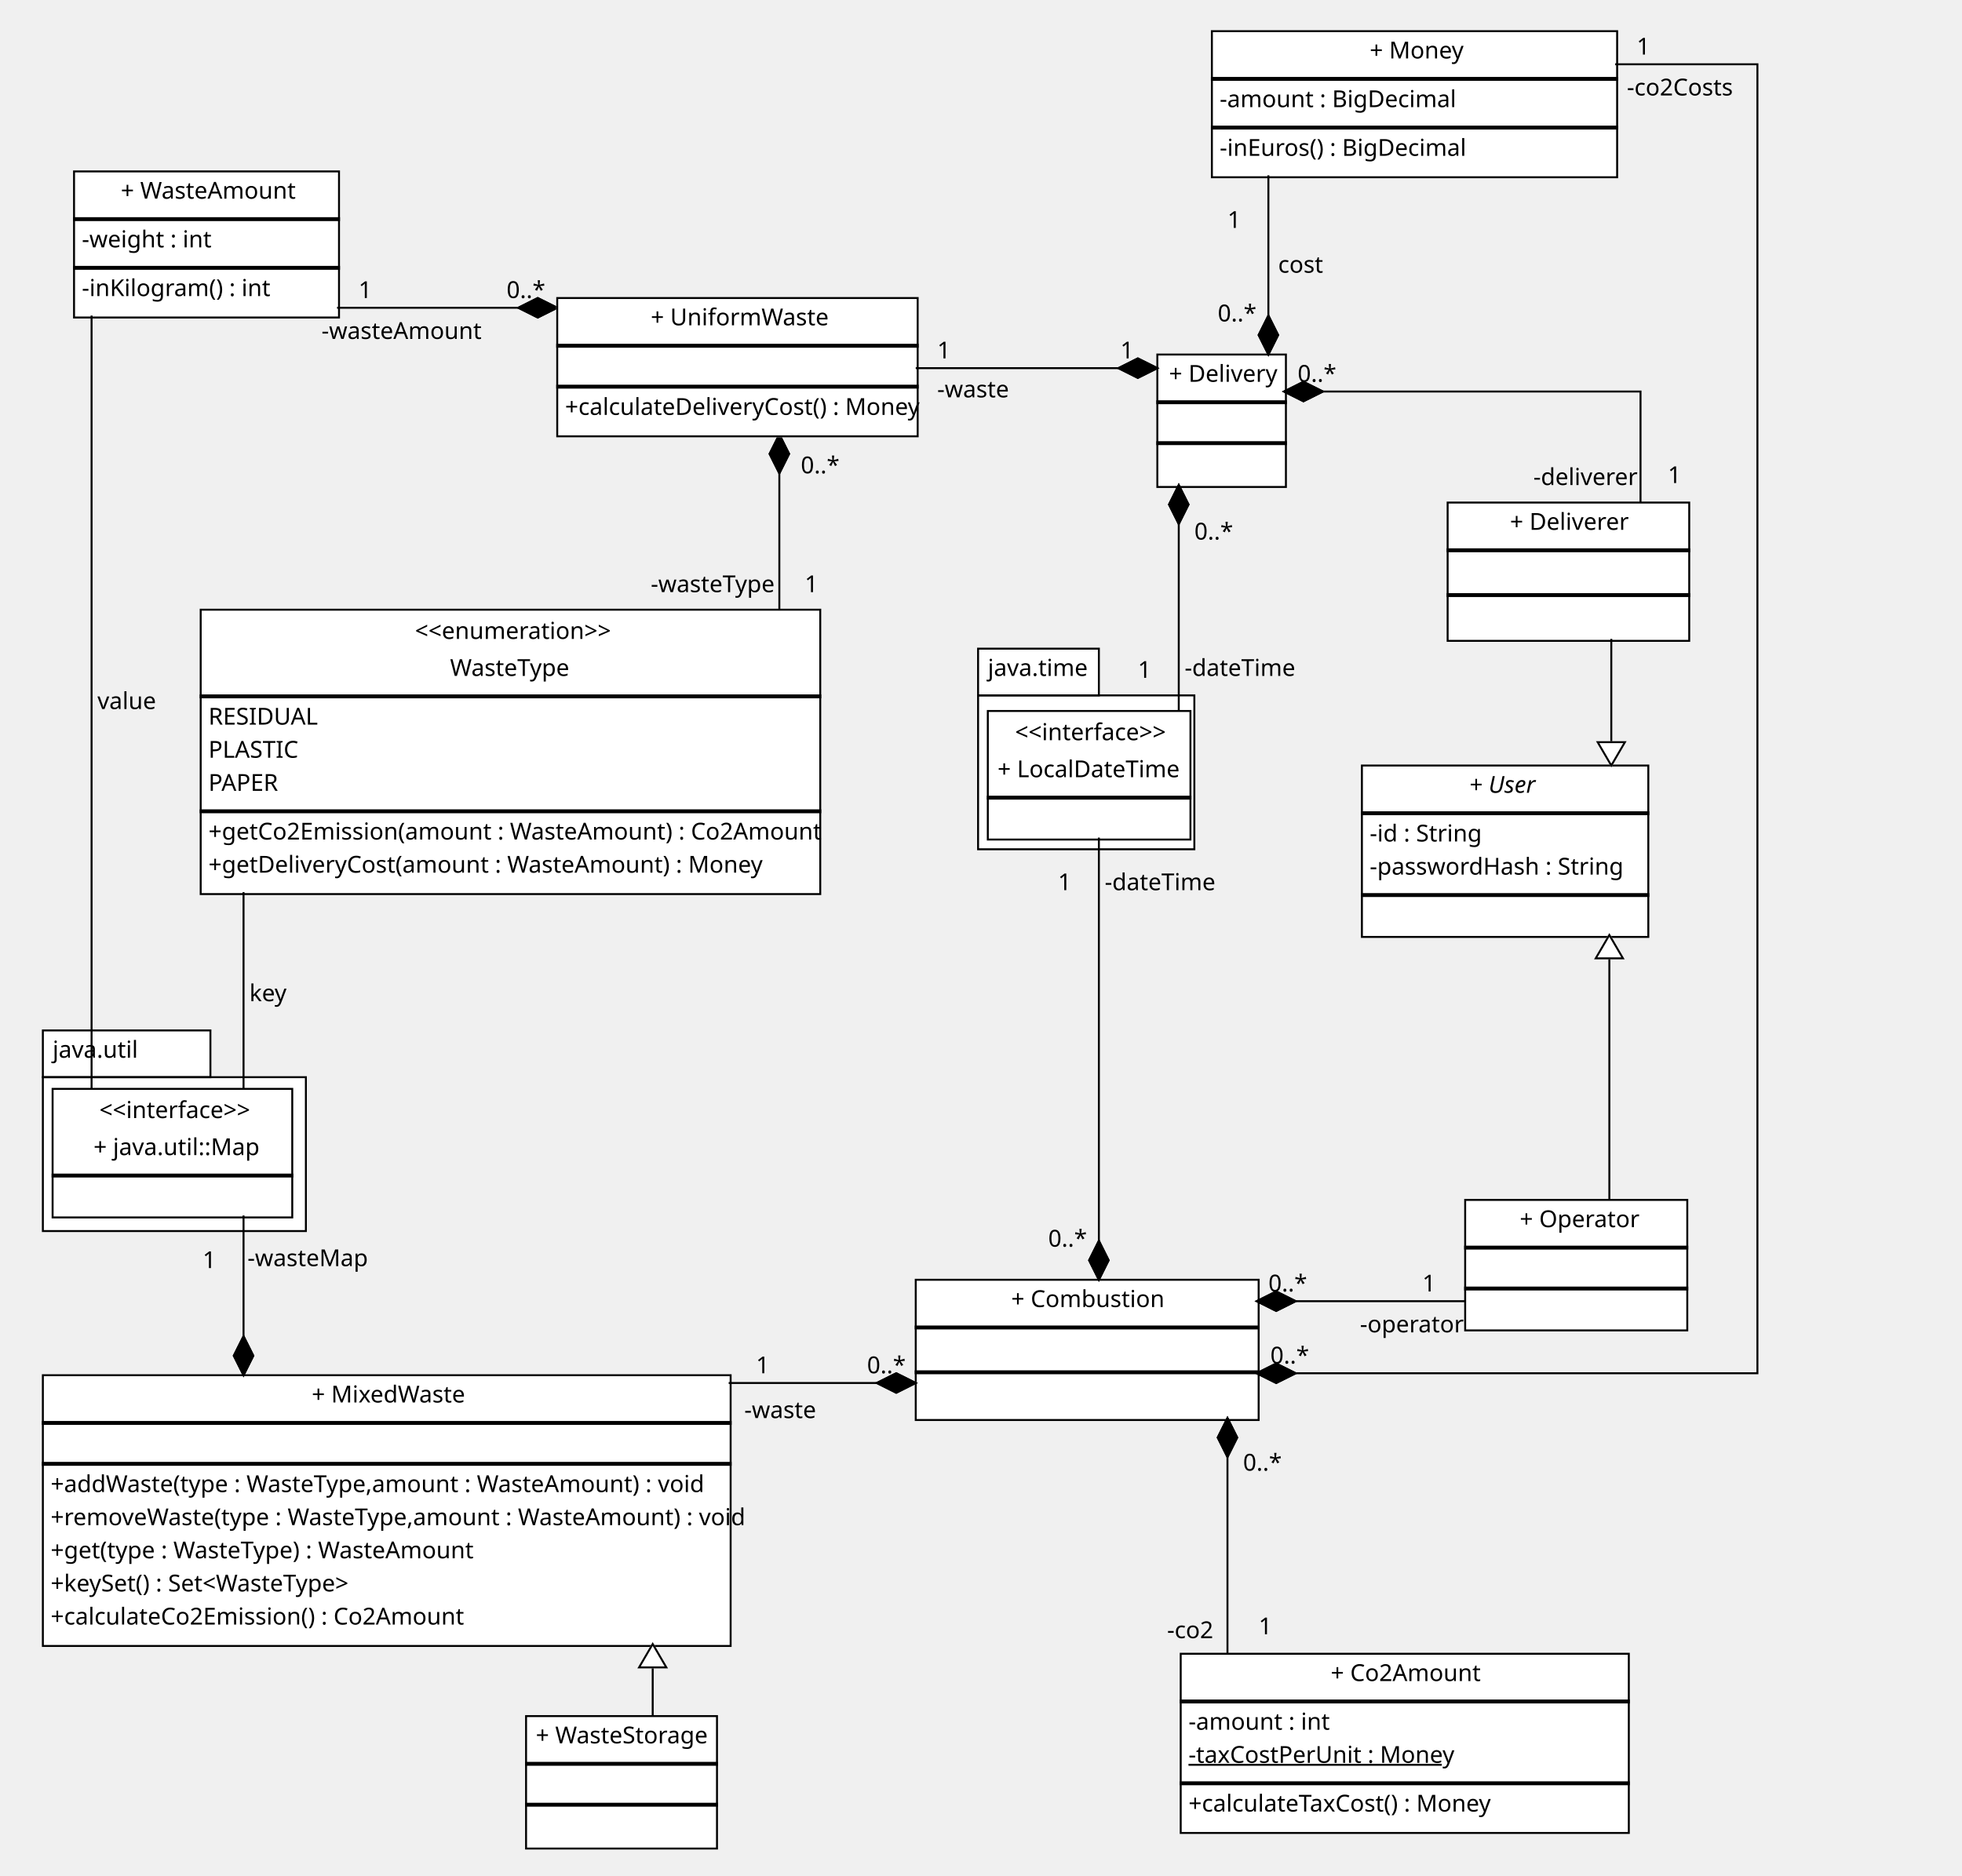
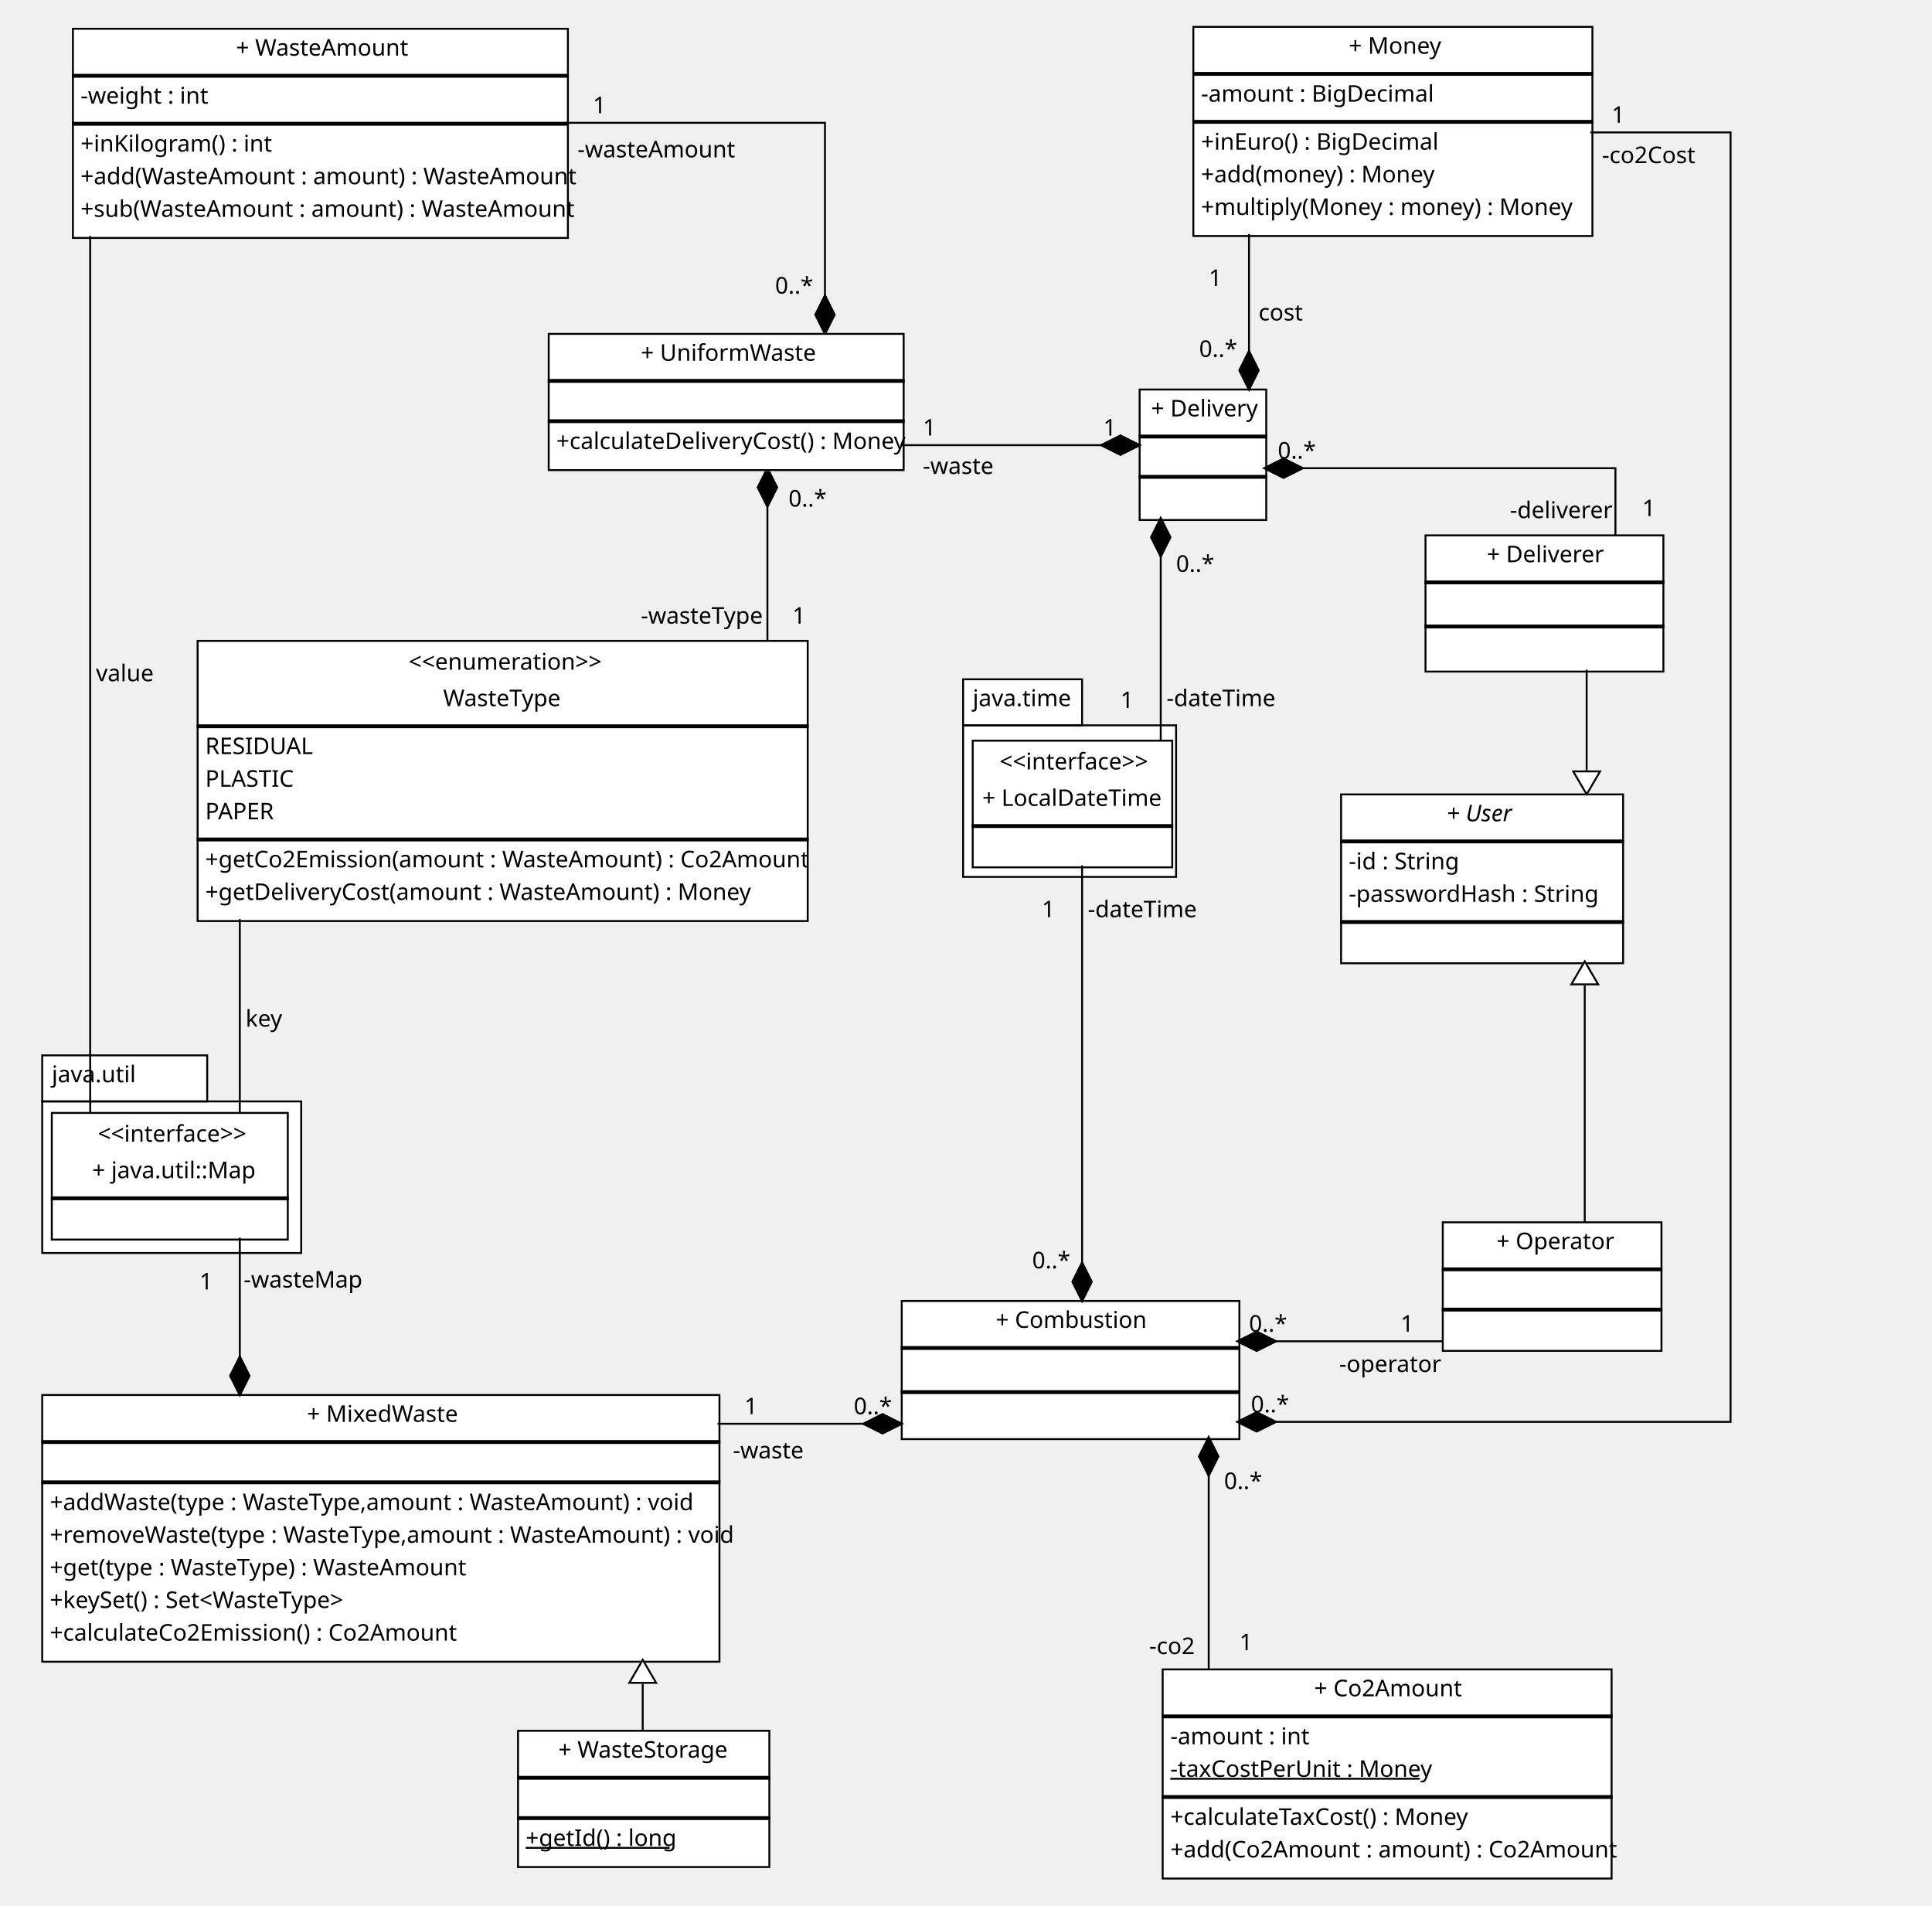
- <svg xmlns="http://www.w3.org/2000/svg" height="963" version="1.1" width="1007">
-   <rect fill="#ffffff" height="68" stroke="#ffffff" stroke-width="1" width="66" x="594" y="182" />
-   <rect fill="none" height="68" stroke="#000000" stroke-width="1" width="66" x="594" y="182" />
-   <text font-family="Dialog" font-size="12" x="600" y="196">
+ <svg xmlns="http://www.w3.org/2000/svg" height="993" version="1.1" width="1007">
+   <rect fill="#ffffff" height="68" stroke="#ffffff" stroke-width="1" width="66" x="594" y="203" />
+   <rect fill="none" height="68" stroke="#000000" stroke-width="1" width="66" x="594" y="203" />
+   <text font-family="Dialog" font-size="12" x="600" y="217">
+ Delivery</text>
-   <rect fill="#000000" height="1" stroke="#000000" stroke-width="1" width="66" x="594" y="206" />
  <rect fill="#000000" height="1" stroke="#000000" stroke-width="1" width="66" x="594" y="227" />
-   <rect fill="#ffffff" height="146" stroke="#ffffff" stroke-width="1" width="318" x="103" y="313" />
-   <rect fill="none" height="146" stroke="#000000" stroke-width="1" width="318" x="103" y="313" />
-   <text font-family="Dialog" font-size="12" x="231" y="347">
+   <rect fill="#000000" height="1" stroke="#000000" stroke-width="1" width="66" x="594" y="248" />
+   <rect fill="#ffffff" height="146" stroke="#ffffff" stroke-width="1" width="318" x="103" y="334" />
+   <rect fill="none" height="146" stroke="#000000" stroke-width="1" width="318" x="103" y="334" />
+   <text font-family="Dialog" font-size="12" x="231" y="368">
WasteType</text>
-   <text font-family="Dialog" font-size="12" x="213" y="328">
+   <text font-family="Dialog" font-size="12" x="213" y="349">
&lt;&lt;enumeration&gt;&gt;</text>
-   <rect fill="#000000" height="1" stroke="#000000" stroke-width="1" width="318" x="103" y="357" />
-   <text font-family="Dialog" font-size="12" x="107" y="372">
+   <rect fill="#000000" height="1" stroke="#000000" stroke-width="1" width="318" x="103" y="378" />
+   <text font-family="Dialog" font-size="12" x="107" y="393">
RESIDUAL</text>
-   <text font-family="Dialog" font-size="12" x="107" y="389">
+   <text font-family="Dialog" font-size="12" x="107" y="410">
PLASTIC</text>
-   <text font-family="Dialog" font-size="12" x="107" y="406">
+   <text font-family="Dialog" font-size="12" x="107" y="427">
PAPER</text>
-   <rect fill="#000000" height="1" stroke="#000000" stroke-width="1" width="318" x="103" y="416" />
-   <text font-family="Dialog" font-size="12" x="107" y="431">
+   <rect fill="#000000" height="1" stroke="#000000" stroke-width="1" width="318" x="103" y="437" />
+   <text font-family="Dialog" font-size="12" x="107" y="452">
+getCo2Emission(amount : WasteAmount) : Co2Amount</text>
-   <text font-family="Dialog" font-size="12" x="107" y="448">
+   <text font-family="Dialog" font-size="12" x="107" y="469">
+getDeliveryCost(amount : WasteAmount) : Money</text>
-   <polyline fill="none" points="400,223 400,313" stroke="#000000" stroke-width="1" />
-   <polygon fill="#000000" points="400,223 405,233 400,243 395,233" stroke="#000000" stroke-width="1" />
-   <polygon fill="none" points="400,223 405,233 400,243 395,233" stroke="#000000" stroke-width="1" />
-   <text font-family="Dialog" font-size="12" x="415" y="273">
-  </text>
-   <text font-family="Dialog" font-size="12" x="411" y="243">
- 0..*</text>
-   <text font-family="Dialog" font-size="12" x="413" y="304">
- 1</text>
-   <text font-family="Dialog" font-size="12" x="334" y="304">
+   <polyline fill="none" points="400,244 400,334" stroke="#000000" stroke-width="1" />
+   <polygon fill="#000000" points="400,244 405,254 400,264 395,254" stroke="#000000" stroke-width="1" />
+   <polygon fill="none" points="400,244 405,254 400,264 395,254" stroke="#000000" stroke-width="1" />
+   <text font-family="Dialog" font-size="12" x="415" y="294">
+  </text>
+   <text font-family="Dialog" font-size="12" x="411" y="264">
+ 0..*</text>
+   <text font-family="Dialog" font-size="12" x="413" y="325">
+ 1</text>
+   <text font-family="Dialog" font-size="12" x="334" y="325">
-wasteType</text>
-   <rect fill="#ffffff" height="75" stroke="#ffffff" stroke-width="1" width="136" x="38" y="88" />
-   <rect fill="none" height="75" stroke="#000000" stroke-width="1" width="136" x="38" y="88" />
-   <text font-family="Dialog" font-size="12" x="62" y="102">
+   <rect fill="#ffffff" height="109" stroke="#ffffff" stroke-width="1" width="258" x="38" y="15" />
+   <rect fill="none" height="109" stroke="#000000" stroke-width="1" width="258" x="38" y="15" />
+   <text font-family="Dialog" font-size="12" x="123" y="29">
+ WasteAmount</text>
-   <rect fill="#000000" height="1" stroke="#000000" stroke-width="1" width="136" x="38" y="112" />
-   <text font-family="Dialog" font-size="12" x="42" y="127">
+   <rect fill="#000000" height="1" stroke="#000000" stroke-width="1" width="258" x="38" y="39" />
+   <text font-family="Dialog" font-size="12" x="42" y="54">
-weight : int</text>
-   <rect fill="#000000" height="1" stroke="#000000" stroke-width="1" width="136" x="38" y="137" />
-   <text font-family="Dialog" font-size="12" x="42" y="152">
- -inKilogram() : int</text>
-   <polyline fill="none" points="286,158 173,158" stroke="#000000" stroke-width="1" />
-   <polygon fill="#000000" points="286,158 276,163 266,158 276,153" stroke="#000000" stroke-width="1" />
-   <polygon fill="none" points="286,158 276,163 266,158 276,153" stroke="#000000" stroke-width="1" />
-   <text font-family="Dialog" font-size="12" x="202" y="152">
-  </text>
-   <text font-family="Dialog" font-size="12" x="260" y="153">
- 0..*</text>
-   <text font-family="Dialog" font-size="12" x="184" y="153">
- 1</text>
-   <text font-family="Dialog" font-size="12" x="165" y="174">
+   <rect fill="#000000" height="1" stroke="#000000" stroke-width="1" width="258" x="38" y="64" />
+   <text font-family="Dialog" font-size="12" x="42" y="79">
+ +inKilogram() : int</text>
+   <text font-family="Dialog" font-size="12" x="42" y="96">
+ +add(WasteAmount : amount) : WasteAmount</text>
+   <text font-family="Dialog" font-size="12" x="42" y="113">
+ +sub(WasteAmount : amount) : WasteAmount</text>
+   <polyline fill="none" points="430,174 430,64 295,64" stroke="#000000" stroke-width="1" />
+   <polygon fill="#000000" points="430,174 425,164 430,154 435,164" stroke="#000000" stroke-width="1" />
+   <polygon fill="none" points="430,174 425,164 430,154 435,164" stroke="#000000" stroke-width="1" />
+   <text font-family="Dialog" font-size="12" x="393" y="59">
+  </text>
+   <text font-family="Dialog" font-size="12" x="404" y="153">
+ 0..*</text>
+   <text font-family="Dialog" font-size="12" x="309" y="59">
+ 1</text>
+   <text font-family="Dialog" font-size="12" x="301" y="82">
-wasteAmount</text>
-   <rect fill="#ffffff" height="71" stroke="#ffffff" stroke-width="1" width="185" x="286" y="153" />
-   <rect fill="none" height="71" stroke="#000000" stroke-width="1" width="185" x="286" y="153" />
-   <text font-family="Dialog" font-size="12" x="334" y="167">
+   <rect fill="#ffffff" height="71" stroke="#ffffff" stroke-width="1" width="185" x="286" y="174" />
+   <rect fill="none" height="71" stroke="#000000" stroke-width="1" width="185" x="286" y="174" />
+   <text font-family="Dialog" font-size="12" x="334" y="188">
+ UniformWaste</text>
-   <rect fill="#000000" height="1" stroke="#000000" stroke-width="1" width="185" x="286" y="177" />
  <rect fill="#000000" height="1" stroke="#000000" stroke-width="1" width="185" x="286" y="198" />
-   <text font-family="Dialog" font-size="12" x="290" y="213">
+   <rect fill="#000000" height="1" stroke="#000000" stroke-width="1" width="185" x="286" y="219" />
+   <text font-family="Dialog" font-size="12" x="290" y="234">
+calculateDeliveryCost() : Money</text>
-   <polyline fill="none" points="594,189 470,189" stroke="#000000" stroke-width="1" />
-   <polygon fill="#000000" points="594,189 584,194 574,189 584,184" stroke="#000000" stroke-width="1" />
-   <polygon fill="none" points="594,189 584,194 574,189 584,184" stroke="#000000" stroke-width="1" />
-   <text font-family="Dialog" font-size="12" x="500" y="183">
-  </text>
-   <text font-family="Dialog" font-size="12" x="575" y="184">
- 1</text>
-   <text font-family="Dialog" font-size="12" x="481" y="184">
- 1</text>
-   <text font-family="Dialog" font-size="12" x="481" y="204">
+   <polyline fill="none" points="594,232 470,232" stroke="#000000" stroke-width="1" />
+   <polygon fill="#000000" points="594,232 584,237 574,232 584,227" stroke="#000000" stroke-width="1" />
+   <polygon fill="none" points="594,232 584,237 574,232 584,227" stroke="#000000" stroke-width="1" />
+   <text font-family="Dialog" font-size="12" x="500" y="226">
+  </text>
+   <text font-family="Dialog" font-size="12" x="575" y="227">
+ 1</text>
+   <text font-family="Dialog" font-size="12" x="481" y="227">
+ 1</text>
+   <text font-family="Dialog" font-size="12" x="481" y="247">
-waste</text>
-   <polygon fill="#ffffff" points="502,333 564,333 564,357 613,357 613,436 502,436 502,333" stroke="#ffffff" stroke-width="1" />
-   <rect fill="none" height="24" stroke="#000000" stroke-width="1" width="62" x="502" y="333" />
-   <text font-family="Dialog" font-size="12" x="507" y="347">
+   <polygon fill="#ffffff" points="502,354 564,354 564,378 613,378 613,457 502,457 502,354" stroke="#ffffff" stroke-width="1" />
+   <rect fill="none" height="24" stroke="#000000" stroke-width="1" width="62" x="502" y="354" />
+   <text font-family="Dialog" font-size="12" x="507" y="368">
java.time</text>
-   <rect fill="none" height="79" stroke="#000000" stroke-width="1" width="111" x="502" y="357" />
-   <rect fill="#ffffff" height="66" stroke="#ffffff" stroke-width="1" width="104" x="507" y="365" />
-   <rect fill="none" height="66" stroke="#000000" stroke-width="1" width="104" x="507" y="365" />
-   <text font-family="Dialog" font-size="12" x="512" y="399">
+   <rect fill="none" height="79" stroke="#000000" stroke-width="1" width="111" x="502" y="378" />
+   <rect fill="#ffffff" height="66" stroke="#ffffff" stroke-width="1" width="104" x="507" y="386" />
+   <rect fill="none" height="66" stroke="#000000" stroke-width="1" width="104" x="507" y="386" />
+   <text font-family="Dialog" font-size="12" x="512" y="420">
+ LocalDateTime</text>
-   <text font-family="Dialog" font-size="12" x="521" y="380">
+   <text font-family="Dialog" font-size="12" x="521" y="401">
&lt;&lt;interface&gt;&gt;</text>
-   <rect fill="#000000" height="1" stroke="#000000" stroke-width="1" width="104" x="507" y="409" />
-   <rect fill="#ffffff" height="88" stroke="#ffffff" stroke-width="1" width="147" x="699" y="393" />
-   <rect fill="none" height="88" stroke="#000000" stroke-width="1" width="147" x="699" y="393" />
-   <text font-family="Dialog" font-size="12" font-style="italic" x="754" y="407">
+   <rect fill="#000000" height="1" stroke="#000000" stroke-width="1" width="104" x="507" y="430" />
+   <rect fill="#ffffff" height="88" stroke="#ffffff" stroke-width="1" width="147" x="699" y="414" />
+   <rect fill="none" height="88" stroke="#000000" stroke-width="1" width="147" x="699" y="414" />
+   <text font-family="Dialog" font-size="12" font-style="italic" x="754" y="428">
+ User</text>
-   <rect fill="#000000" height="1" stroke="#000000" stroke-width="1" width="147" x="699" y="417" />
-   <text font-family="Dialog" font-size="12" x="703" y="432">
+   <rect fill="#000000" height="1" stroke="#000000" stroke-width="1" width="147" x="699" y="438" />
+   <text font-family="Dialog" font-size="12" x="703" y="453">
-id : String</text>
-   <text font-family="Dialog" font-size="12" x="703" y="449">
+   <text font-family="Dialog" font-size="12" x="703" y="470">
-passwordHash : String</text>
-   <rect fill="#000000" height="1" stroke="#000000" stroke-width="1" width="147" x="699" y="459" />
-   <rect fill="#ffffff" height="71" stroke="#ffffff" stroke-width="1" width="124" x="743" y="258" />
-   <rect fill="none" height="71" stroke="#000000" stroke-width="1" width="124" x="743" y="258" />
-   <text font-family="Dialog" font-size="12" x="775" y="272">
+   <rect fill="#000000" height="1" stroke="#000000" stroke-width="1" width="147" x="699" y="480" />
+   <rect fill="#ffffff" height="71" stroke="#ffffff" stroke-width="1" width="124" x="743" y="279" />
+   <rect fill="none" height="71" stroke="#000000" stroke-width="1" width="124" x="743" y="279" />
+   <text font-family="Dialog" font-size="12" x="775" y="293">
+ Deliverer</text>
-   <rect fill="#000000" height="1" stroke="#000000" stroke-width="1" width="124" x="743" y="282" />
-   <rect fill="#000000" height="1" stroke="#000000" stroke-width="1" width="124" x="743" y="305" />
-   <polyline fill="none" points="827,328 827,393" stroke="#000000" stroke-width="1" />
-   <polygon fill="#ffffff" points="827,393 820,381 834,381" stroke="#ffffff" stroke-width="1" />
-   <polygon fill="none" points="827,393 820,381 834,381" stroke="#000000" stroke-width="1" />
-   <rect fill="#ffffff" height="67" stroke="#ffffff" stroke-width="1" width="114" x="752" y="616" />
-   <rect fill="none" height="67" stroke="#000000" stroke-width="1" width="114" x="752" y="616" />
-   <text font-family="Dialog" font-size="12" x="780" y="630">
+   <rect fill="#000000" height="1" stroke="#000000" stroke-width="1" width="124" x="743" y="303" />
+   <rect fill="#000000" height="1" stroke="#000000" stroke-width="1" width="124" x="743" y="326" />
+   <polyline fill="none" points="827,349 827,414" stroke="#000000" stroke-width="1" />
+   <polygon fill="#ffffff" points="827,414 820,402 834,402" stroke="#ffffff" stroke-width="1" />
+   <polygon fill="none" points="827,414 820,402 834,402" stroke="#000000" stroke-width="1" />
+   <rect fill="#ffffff" height="67" stroke="#ffffff" stroke-width="1" width="114" x="752" y="637" />
+   <rect fill="none" height="67" stroke="#000000" stroke-width="1" width="114" x="752" y="637" />
+   <text font-family="Dialog" font-size="12" x="780" y="651">
+ Operator</text>
-   <rect fill="#000000" height="1" stroke="#000000" stroke-width="1" width="114" x="752" y="640" />
  <rect fill="#000000" height="1" stroke="#000000" stroke-width="1" width="114" x="752" y="661" />
-   <polyline fill="none" points="826,616 826,480" stroke="#000000" stroke-width="1" />
-   <polygon fill="#ffffff" points="826,480 833,492 819,492" stroke="#ffffff" stroke-width="1" />
-   <polygon fill="none" points="826,480 833,492 819,492" stroke="#000000" stroke-width="1" />
-   <polyline fill="none" points="659,201 842,201 842,258" stroke="#000000" stroke-width="1" />
-   <polygon fill="#000000" points="659,201 669,196 679,201 669,206" stroke="#000000" stroke-width="1" />
-   <polygon fill="none" points="659,201 669,196 679,201 669,206" stroke="#000000" stroke-width="1" />
-   <text font-family="Dialog" font-size="12" x="755" y="195">
-  </text>
-   <text font-family="Dialog" font-size="12" x="666" y="196">
- 0..*</text>
-   <text font-family="Dialog" font-size="12" x="856" y="248">
- 1</text>
-   <text font-family="Dialog" font-size="12" x="787" y="249">
+   <rect fill="#000000" height="1" stroke="#000000" stroke-width="1" width="114" x="752" y="682" />
+   <polyline fill="none" points="826,637 826,501" stroke="#000000" stroke-width="1" />
+   <polygon fill="#ffffff" points="826,501 833,513 819,513" stroke="#ffffff" stroke-width="1" />
+   <polygon fill="none" points="826,501 833,513 819,513" stroke="#000000" stroke-width="1" />
+   <polyline fill="none" points="659,244 842,244 842,279" stroke="#000000" stroke-width="1" />
+   <polygon fill="#000000" points="659,244 669,239 679,244 669,249" stroke="#000000" stroke-width="1" />
+   <polygon fill="none" points="659,244 669,239 679,244 669,249" stroke="#000000" stroke-width="1" />
+   <text font-family="Dialog" font-size="12" x="744" y="238">
+  </text>
+   <text font-family="Dialog" font-size="12" x="666" y="239">
+ 0..*</text>
+   <text font-family="Dialog" font-size="12" x="856" y="269">
+ 1</text>
+   <text font-family="Dialog" font-size="12" x="787" y="270">
-deliverer</text>
-   <rect fill="#ffffff" height="75" stroke="#ffffff" stroke-width="1" width="208" x="622" y="16" />
-   <rect fill="none" height="75" stroke="#000000" stroke-width="1" width="208" x="622" y="16" />
-   <text font-family="Dialog" font-size="12" x="703" y="30">
+   <rect fill="#ffffff" height="109" stroke="#ffffff" stroke-width="1" width="208" x="622" y="14" />
+   <rect fill="none" height="109" stroke="#000000" stroke-width="1" width="208" x="622" y="14" />
+   <text font-family="Dialog" font-size="12" x="703" y="28">
+ Money</text>
-   <rect fill="#000000" height="1" stroke="#000000" stroke-width="1" width="208" x="622" y="40" />
-   <text font-family="Dialog" font-size="12" x="626" y="55">
+   <rect fill="#000000" height="1" stroke="#000000" stroke-width="1" width="208" x="622" y="38" />
+   <text font-family="Dialog" font-size="12" x="626" y="53">
-amount : BigDecimal</text>
-   <rect fill="#000000" height="1" stroke="#000000" stroke-width="1" width="208" x="622" y="65" />
-   <text font-family="Dialog" font-size="12" x="626" y="80">
- -inEuros() : BigDecimal</text>
-   <polyline fill="none" points="651,182 651,90" stroke="#000000" stroke-width="1" />
-   <polygon fill="#000000" points="651,182 646,172 651,162 656,172" stroke="#000000" stroke-width="1" />
-   <polygon fill="none" points="651,182 646,172 651,162 656,172" stroke="#000000" stroke-width="1" />
-   <text font-family="Dialog" font-size="12" x="656" y="140">
+   <rect fill="#000000" height="1" stroke="#000000" stroke-width="1" width="208" x="622" y="63" />
+   <text font-family="Dialog" font-size="12" x="626" y="78">
+ +inEuro() : BigDecimal</text>
+   <text font-family="Dialog" font-size="12" x="626" y="95">
+ +add(money) : Money</text>
+   <text font-family="Dialog" font-size="12" x="626" y="112">
+ +multiply(Money : money) : Money</text>
+   <polyline fill="none" points="651,203 651,122" stroke="#000000" stroke-width="1" />
+   <polygon fill="#000000" points="651,203 646,193 651,183 656,193" stroke="#000000" stroke-width="1" />
+   <polygon fill="none" points="651,203 646,193 651,183 656,193" stroke="#000000" stroke-width="1" />
+   <text font-family="Dialog" font-size="12" x="656" y="167">
 cost</text>
-   <text font-family="Dialog" font-size="12" x="625" y="165">
- 0..*</text>
-   <text font-family="Dialog" font-size="12" x="630" y="117">
- 1</text>
-   <rect fill="#ffffff" height="139" stroke="#ffffff" stroke-width="1" width="353" x="22" y="706" />
-   <rect fill="none" height="139" stroke="#000000" stroke-width="1" width="353" x="22" y="706" />
-   <text font-family="Dialog" font-size="12" x="160" y="720">
+   <text font-family="Dialog" font-size="12" x="625" y="186">
+ 0..*</text>
+   <text font-family="Dialog" font-size="12" x="630" y="149">
+ 1</text>
+   <rect fill="#ffffff" height="139" stroke="#ffffff" stroke-width="1" width="353" x="22" y="727" />
+   <rect fill="none" height="139" stroke="#000000" stroke-width="1" width="353" x="22" y="727" />
+   <text font-family="Dialog" font-size="12" x="160" y="741">
+ MixedWaste</text>
-   <rect fill="#000000" height="1" stroke="#000000" stroke-width="1" width="353" x="22" y="730" />
  <rect fill="#000000" height="1" stroke="#000000" stroke-width="1" width="353" x="22" y="751" />
-   <text font-family="Dialog" font-size="12" x="26" y="766">
+   <rect fill="#000000" height="1" stroke="#000000" stroke-width="1" width="353" x="22" y="772" />
+   <text font-family="Dialog" font-size="12" x="26" y="787">
+addWaste(type : WasteType,amount : WasteAmount) : void</text>
-   <text font-family="Dialog" font-size="12" x="26" y="783">
+   <text font-family="Dialog" font-size="12" x="26" y="804">
+removeWaste(type : WasteType,amount : WasteAmount) : void</text>
-   <text font-family="Dialog" font-size="12" x="26" y="800">
+   <text font-family="Dialog" font-size="12" x="26" y="821">
+get(type : WasteType) : WasteAmount</text>
-   <text font-family="Dialog" font-size="12" x="26" y="817">
+   <text font-family="Dialog" font-size="12" x="26" y="838">
+keySet() : Set&lt;WasteType&gt;</text>
-   <text font-family="Dialog" font-size="12" x="26" y="834">
+   <text font-family="Dialog" font-size="12" x="26" y="855">
+calculateCo2Emission() : Co2Amount</text>
-   <rect fill="#ffffff" height="72" stroke="#ffffff" stroke-width="1" width="176" x="470" y="657" />
-   <rect fill="none" height="72" stroke="#000000" stroke-width="1" width="176" x="470" y="657" />
-   <text font-family="Dialog" font-size="12" x="519" y="671">
+   <rect fill="#ffffff" height="72" stroke="#ffffff" stroke-width="1" width="176" x="470" y="678" />
+   <rect fill="none" height="72" stroke="#000000" stroke-width="1" width="176" x="470" y="678" />
+   <text font-family="Dialog" font-size="12" x="519" y="692">
+ Combustion</text>
-   <rect fill="#000000" height="1" stroke="#000000" stroke-width="1" width="176" x="470" y="681" />
-   <rect fill="#000000" height="1" stroke="#000000" stroke-width="1" width="176" x="470" y="704" />
-   <polyline fill="none" points="470,710 374,710" stroke="#000000" stroke-width="1" />
-   <polygon fill="#000000" points="470,710 460,715 450,710 460,705" stroke="#000000" stroke-width="1" />
-   <polygon fill="none" points="470,710 460,715 450,710 460,705" stroke="#000000" stroke-width="1" />
-   <text font-family="Dialog" font-size="12" x="306" y="715">
-  </text>
-   <text font-family="Dialog" font-size="12" x="445" y="705">
- 0..*</text>
-   <text font-family="Dialog" font-size="12" x="388" y="705">
- 1</text>
-   <text font-family="Dialog" font-size="12" x="382" y="728">
+   <rect fill="#000000" height="1" stroke="#000000" stroke-width="1" width="176" x="470" y="702" />
+   <rect fill="#000000" height="1" stroke="#000000" stroke-width="1" width="176" x="470" y="725" />
+   <polyline fill="none" points="470,742 374,742" stroke="#000000" stroke-width="1" />
+   <polygon fill="#000000" points="470,742 460,747 450,742 460,737" stroke="#000000" stroke-width="1" />
+   <polygon fill="none" points="470,742 460,747 450,742 460,737" stroke="#000000" stroke-width="1" />
+   <text font-family="Dialog" font-size="12" x="306" y="747">
+  </text>
+   <text font-family="Dialog" font-size="12" x="445" y="737">
+ 0..*</text>
+   <text font-family="Dialog" font-size="12" x="388" y="737">
+ 1</text>
+   <text font-family="Dialog" font-size="12" x="382" y="760">
-waste</text>
-   <rect fill="#ffffff" height="68" stroke="#ffffff" stroke-width="1" width="98" x="270" y="881" />
-   <rect fill="none" height="68" stroke="#000000" stroke-width="1" width="98" x="270" y="881" />
-   <text font-family="Dialog" font-size="12" x="275" y="895">
+   <rect fill="#ffffff" height="71" stroke="#ffffff" stroke-width="1" width="131" x="270" y="902" />
+   <rect fill="none" height="71" stroke="#000000" stroke-width="1" width="131" x="270" y="902" />
+   <text font-family="Dialog" font-size="12" x="291" y="916">
+ WasteStorage</text>
-   <rect fill="#000000" height="1" stroke="#000000" stroke-width="1" width="98" x="270" y="905" />
-   <rect fill="#000000" height="1" stroke="#000000" stroke-width="1" width="98" x="270" y="926" />
-   <polyline fill="none" points="335,881 335,844" stroke="#000000" stroke-width="1" />
-   <polygon fill="#ffffff" points="335,844 342,856 328,856" stroke="#ffffff" stroke-width="1" />
-   <polygon fill="none" points="335,844 342,856 328,856" stroke="#000000" stroke-width="1" />
-   <polyline fill="none" points="645,668 752,668" stroke="#000000" stroke-width="1" />
-   <polygon fill="#000000" points="645,668 655,663 665,668 655,673" stroke="#000000" stroke-width="1" />
-   <polygon fill="none" points="645,668 655,663 665,668 655,673" stroke="#000000" stroke-width="1" />
-   <text font-family="Dialog" font-size="12" x="670" y="661">
-  </text>
-   <text font-family="Dialog" font-size="12" x="651" y="663">
- 0..*</text>
-   <text font-family="Dialog" font-size="12" x="730" y="663">
- 1</text>
-   <text font-family="Dialog" font-size="12" x="698" y="684">
+   <rect fill="#000000" height="1" stroke="#000000" stroke-width="1" width="131" x="270" y="926" />
+   <rect fill="#000000" height="1" stroke="#000000" stroke-width="1" width="131" x="270" y="947" />
+   <line fill="#000000" stroke="#000000" stroke-width="1" x1="274" x2="349" y1="963" y2="963" />
+   <text font-family="Dialog" font-size="12" x="274" y="962">
+ +getId() : long</text>
+   <polyline fill="none" points="335,902 335,865" stroke="#000000" stroke-width="1" />
+   <polygon fill="#ffffff" points="335,865 342,877 328,877" stroke="#ffffff" stroke-width="1" />
+   <polygon fill="none" points="335,865 342,877 328,877" stroke="#000000" stroke-width="1" />
+   <polyline fill="none" points="645,699 752,699" stroke="#000000" stroke-width="1" />
+   <polygon fill="#000000" points="645,699 655,694 665,699 655,704" stroke="#000000" stroke-width="1" />
+   <polygon fill="none" points="645,699 655,694 665,699 655,704" stroke="#000000" stroke-width="1" />
+   <text font-family="Dialog" font-size="12" x="670" y="692">
+  </text>
+   <text font-family="Dialog" font-size="12" x="651" y="694">
+ 0..*</text>
+   <text font-family="Dialog" font-size="12" x="730" y="694">
+ 1</text>
+   <text font-family="Dialog" font-size="12" x="698" y="715">
-operator</text>
-   <polygon fill="#ffffff" points="22,529 108,529 108,553 157,553 157,632 22,632 22,529" stroke="#ffffff" stroke-width="1" />
-   <rect fill="none" height="24" stroke="#000000" stroke-width="1" width="86" x="22" y="529" />
-   <text font-family="Dialog" font-size="12" x="27" y="543">
+   <polygon fill="#ffffff" points="22,550 108,550 108,574 157,574 157,653 22,653 22,550" stroke="#ffffff" stroke-width="1" />
+   <rect fill="none" height="24" stroke="#000000" stroke-width="1" width="86" x="22" y="550" />
+   <text font-family="Dialog" font-size="12" x="27" y="564">
java.util</text>
-   <rect fill="none" height="79" stroke="#000000" stroke-width="1" width="135" x="22" y="553" />
-   <rect fill="#ffffff" height="66" stroke="#ffffff" stroke-width="1" width="123" x="27" y="559" />
-   <rect fill="none" height="66" stroke="#000000" stroke-width="1" width="123" x="27" y="559" />
-   <text font-family="Dialog" font-size="12" x="48" y="593">
+   <rect fill="none" height="79" stroke="#000000" stroke-width="1" width="135" x="22" y="574" />
+   <rect fill="#ffffff" height="66" stroke="#ffffff" stroke-width="1" width="123" x="27" y="580" />
+   <rect fill="none" height="66" stroke="#000000" stroke-width="1" width="123" x="27" y="580" />
+   <text font-family="Dialog" font-size="12" x="48" y="614">
+ java.util::Map</text>
-   <text font-family="Dialog" font-size="12" x="51" y="574">
+   <text font-family="Dialog" font-size="12" x="51" y="595">
&lt;&lt;interface&gt;&gt;</text>
-   <rect fill="#000000" height="1" stroke="#000000" stroke-width="1" width="123" x="27" y="603" />
-   <polyline fill="none" points="47,559 47,162" stroke="#000000" stroke-width="1" />
-   <text font-family="Dialog" font-size="12" x="50" y="364">
+   <rect fill="#000000" height="1" stroke="#000000" stroke-width="1" width="123" x="27" y="624" />
+   <polyline fill="none" points="47,580 47,123" stroke="#000000" stroke-width="1" />
+   <text font-family="Dialog" font-size="12" x="50" y="355">
 value</text>
-   <polyline fill="none" points="125,559 125,458" stroke="#000000" stroke-width="1" />
-   <text font-family="Dialog" font-size="12" x="128" y="514">
+   <polyline fill="none" points="125,580 125,479" stroke="#000000" stroke-width="1" />
+   <text font-family="Dialog" font-size="12" x="128" y="535">
 key</text>
-   <polyline fill="none" points="125,706 125,624" stroke="#000000" stroke-width="1" />
-   <polygon fill="#000000" points="125,706 120,696 125,686 130,696" stroke="#000000" stroke-width="1" />
-   <polygon fill="none" points="125,706 120,696 125,686 130,696" stroke="#000000" stroke-width="1" />
-   <text font-family="Dialog" font-size="12" x="141" y="677">
-  </text>
-   <text font-family="Dialog" font-size="12" x="104" y="651">
- 1</text>
-   <text font-family="Dialog" font-size="12" x="127" y="650">
+   <polyline fill="none" points="125,727 125,645" stroke="#000000" stroke-width="1" />
+   <polygon fill="#000000" points="125,727 120,717 125,707 130,717" stroke="#000000" stroke-width="1" />
+   <polygon fill="none" points="125,727 120,717 125,707 130,717" stroke="#000000" stroke-width="1" />
+   <text font-family="Dialog" font-size="12" x="141" y="698">
+  </text>
+   <text font-family="Dialog" font-size="12" x="104" y="672">
+ 1</text>
+   <text font-family="Dialog" font-size="12" x="127" y="671">
-wasteMap</text>
-   <polyline fill="none" points="564,657 564,430" stroke="#000000" stroke-width="1" />
-   <polygon fill="#000000" points="564,657 559,647 564,637 569,647" stroke="#000000" stroke-width="1" />
-   <polygon fill="none" points="564,657 559,647 564,637 569,647" stroke="#000000" stroke-width="1" />
-   <text font-family="Dialog" font-size="12" x="579" y="548">
-  </text>
-   <text font-family="Dialog" font-size="12" x="538" y="640">
- 0..*</text>
-   <text font-family="Dialog" font-size="12" x="543" y="457">
- 1</text>
-   <text font-family="Dialog" font-size="12" x="567" y="457">
+   <polyline fill="none" points="564,678 564,451" stroke="#000000" stroke-width="1" />
+   <polygon fill="#000000" points="564,678 559,668 564,658 569,668" stroke="#000000" stroke-width="1" />
+   <polygon fill="none" points="564,678 559,668 564,658 569,668" stroke="#000000" stroke-width="1" />
+   <text font-family="Dialog" font-size="12" x="579" y="569">
+  </text>
+   <text font-family="Dialog" font-size="12" x="538" y="661">
+ 0..*</text>
+   <text font-family="Dialog" font-size="12" x="543" y="478">
+ 1</text>
+   <text font-family="Dialog" font-size="12" x="567" y="478">
-dateTime</text>
-   <rect fill="#ffffff" height="92" stroke="#ffffff" stroke-width="1" width="230" x="606" y="849" />
-   <rect fill="none" height="92" stroke="#000000" stroke-width="1" width="230" x="606" y="849" />
-   <text font-family="Dialog" font-size="12" x="683" y="863">
+   <rect fill="#ffffff" height="109" stroke="#ffffff" stroke-width="1" width="234" x="606" y="870" />
+   <rect fill="none" height="109" stroke="#000000" stroke-width="1" width="234" x="606" y="870" />
+   <text font-family="Dialog" font-size="12" x="685" y="884">
+ Co2Amount</text>
-   <rect fill="#000000" height="1" stroke="#000000" stroke-width="1" width="230" x="606" y="873" />
-   <text font-family="Dialog" font-size="12" x="610" y="888">
+   <rect fill="#000000" height="1" stroke="#000000" stroke-width="1" width="234" x="606" y="894" />
+   <text font-family="Dialog" font-size="12" x="610" y="909">
-amount : int</text>
-   <line fill="#000000" stroke="#000000" stroke-width="1" x1="610" x2="740" y1="906" y2="906" />
-   <text font-family="Dialog" font-size="12" x="610" y="905">
+   <line fill="#000000" stroke="#000000" stroke-width="1" x1="610" x2="740" y1="927" y2="927" />
+   <text font-family="Dialog" font-size="12" x="610" y="926">
-taxCostPerUnit : Money</text>
-   <rect fill="#000000" height="1" stroke="#000000" stroke-width="1" width="230" x="606" y="915" />
-   <text font-family="Dialog" font-size="12" x="610" y="930">
+   <rect fill="#000000" height="1" stroke="#000000" stroke-width="1" width="234" x="606" y="936" />
+   <text font-family="Dialog" font-size="12" x="610" y="951">
+calculateTaxCost() : Money</text>
-   <polyline fill="none" points="630,728 630,849" stroke="#000000" stroke-width="1" />
-   <polygon fill="#000000" points="630,728 635,738 630,748 625,738" stroke="#000000" stroke-width="1" />
-   <polygon fill="none" points="630,728 635,738 630,748 625,738" stroke="#000000" stroke-width="1" />
-   <text font-family="Dialog" font-size="12" x="655" y="792">
-  </text>
-   <text font-family="Dialog" font-size="12" x="638" y="755">
- 0..*</text>
-   <text font-family="Dialog" font-size="12" x="646" y="839">
- 1</text>
-   <text font-family="Dialog" font-size="12" x="599" y="841">
+   <text font-family="Dialog" font-size="12" x="610" y="968">
+ +add(Co2Amount : amount) : Co2Amount</text>
+   <polyline fill="none" points="630,749 630,870" stroke="#000000" stroke-width="1" />
+   <polygon fill="#000000" points="630,749 635,759 630,769 625,759" stroke="#000000" stroke-width="1" />
+   <polygon fill="none" points="630,749 635,759 630,769 625,759" stroke="#000000" stroke-width="1" />
+   <text font-family="Dialog" font-size="12" x="655" y="813">
+  </text>
+   <text font-family="Dialog" font-size="12" x="638" y="776">
+ 0..*</text>
+   <text font-family="Dialog" font-size="12" x="646" y="860">
+ 1</text>
+   <text font-family="Dialog" font-size="12" x="599" y="862">
-co2</text>
-   <polyline fill="none" points="645,705 902,705 902,33 829,33" stroke="#000000" stroke-width="1" />
-   <polygon fill="#000000" points="645,705 655,700 665,705 655,710" stroke="#000000" stroke-width="1" />
-   <polygon fill="none" points="645,705 655,700 665,705 655,710" stroke="#000000" stroke-width="1" />
-   <text font-family="Dialog" font-size="12" x="917" y="466">
-  </text>
-   <text font-family="Dialog" font-size="12" x="652" y="700">
- 0..*</text>
-   <text font-family="Dialog" font-size="12" x="840" y="28">
- 1</text>
-   <text font-family="Dialog" font-size="12" x="835" y="49">
- -co2Costs</text>
-   <polyline fill="none" points="605,249 605,365" stroke="#000000" stroke-width="1" />
-   <polygon fill="#000000" points="605,249 610,259 605,269 600,259" stroke="#000000" stroke-width="1" />
-   <polygon fill="none" points="605,249 610,259 605,269 600,259" stroke="#000000" stroke-width="1" />
-   <text font-family="Dialog" font-size="12" x="621" y="312">
-  </text>
-   <text font-family="Dialog" font-size="12" x="613" y="277">
- 0..*</text>
-   <text font-family="Dialog" font-size="12" x="584" y="348">
- 1</text>
-   <text font-family="Dialog" font-size="12" x="608" y="347">
+   <polyline fill="none" points="645,741 902,741 902,69 829,69" stroke="#000000" stroke-width="1" />
+   <polygon fill="#000000" points="645,741 655,736 665,741 655,746" stroke="#000000" stroke-width="1" />
+   <polygon fill="none" points="645,741 655,736 665,741 655,746" stroke="#000000" stroke-width="1" />
+   <text font-family="Dialog" font-size="12" x="917" y="502">
+  </text>
+   <text font-family="Dialog" font-size="12" x="652" y="736">
+ 0..*</text>
+   <text font-family="Dialog" font-size="12" x="840" y="64">
+ 1</text>
+   <text font-family="Dialog" font-size="12" x="835" y="85">
+ -co2Cost</text>
+   <polyline fill="none" points="605,270 605,386" stroke="#000000" stroke-width="1" />
+   <polygon fill="#000000" points="605,270 610,280 605,290 600,280" stroke="#000000" stroke-width="1" />
+   <polygon fill="none" points="605,270 610,280 605,290 600,280" stroke="#000000" stroke-width="1" />
+   <text font-family="Dialog" font-size="12" x="621" y="333">
+  </text>
+   <text font-family="Dialog" font-size="12" x="613" y="298">
+ 0..*</text>
+   <text font-family="Dialog" font-size="12" x="584" y="369">
+ 1</text>
+   <text font-family="Dialog" font-size="12" x="608" y="368">
-dateTime</text>
</svg>
